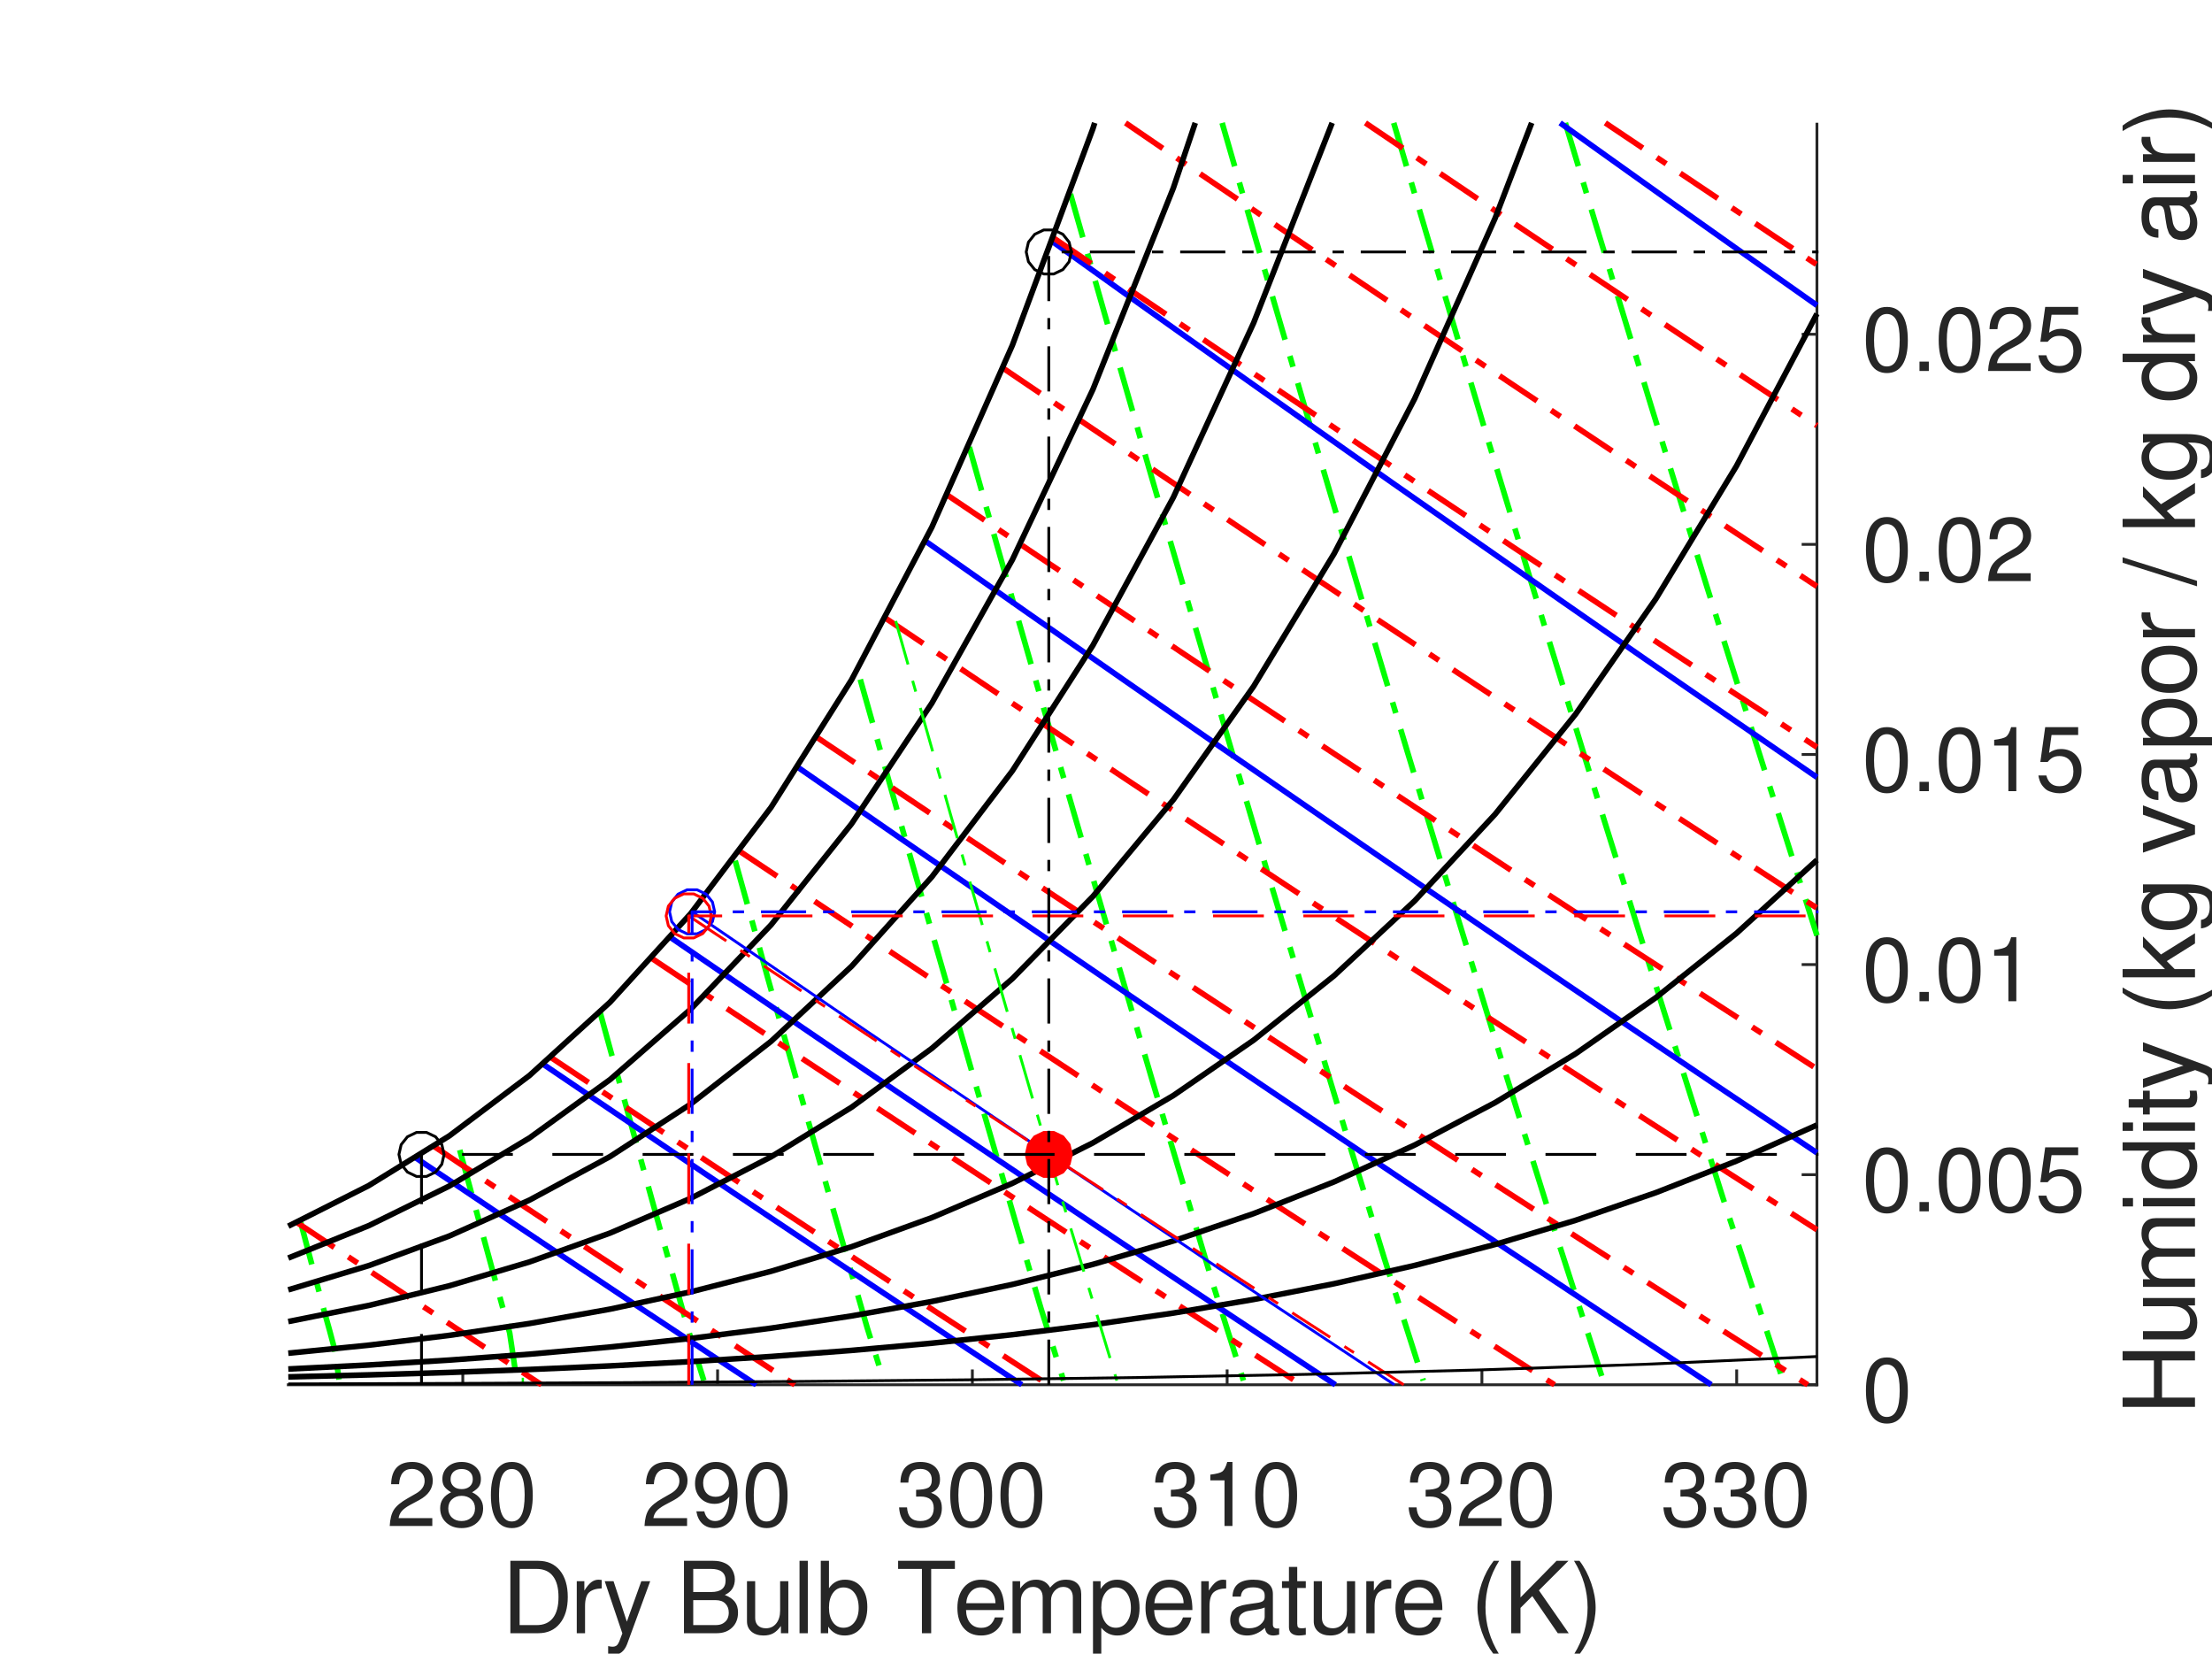
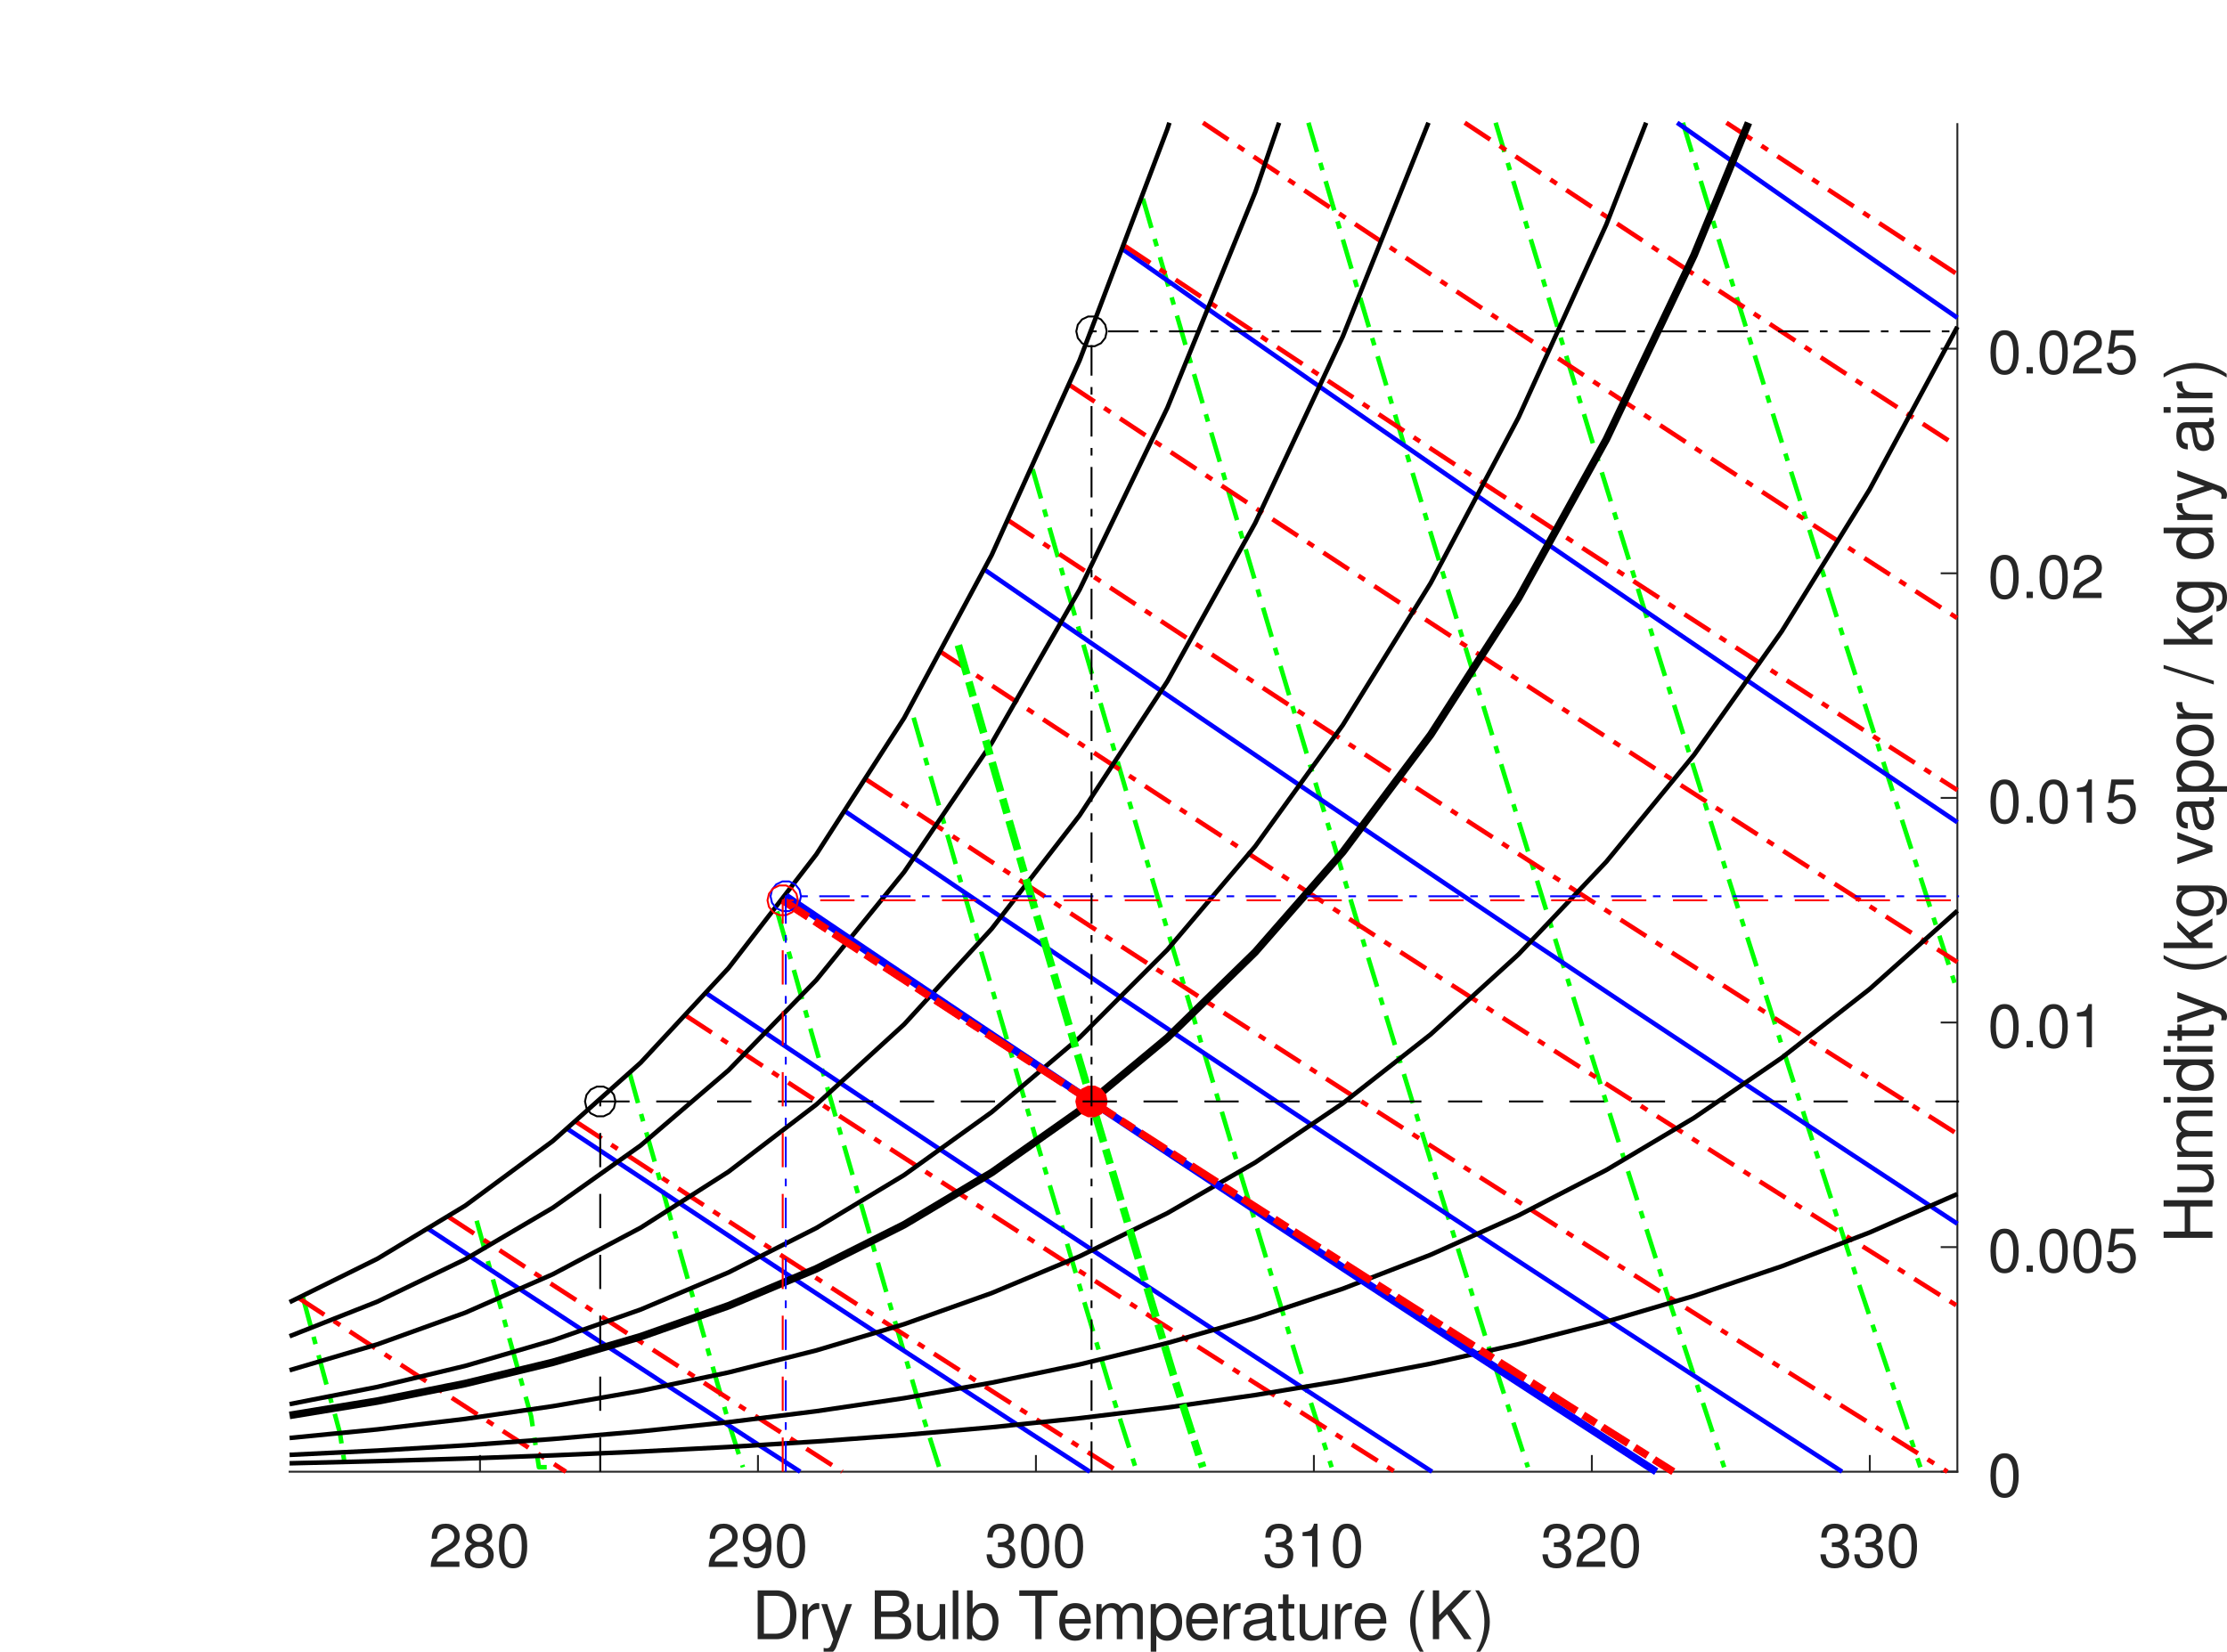
- <svg xmlns="http://www.w3.org/2000/svg" viewBox="0 0 392 293" height="293pt" width="392pt">
+ <svg xmlns="http://www.w3.org/2000/svg" viewBox="0 0 585 434" width="585pt" height="434pt">
  <defs />
-   <polygon fill="#ffffff" points="0,0 392,0 392,293 0,293" />
+   <polygon fill="#ffffff" points="0,0 585,0 585,434 0,434" />
  <g>
-     <polygon fill="#ffffff" points="0,293 392,293 392,0 0,0" shape-rendering="crispEdges" />
-     <clipPath id="cp00392293">
-       <polygon points="0,293 392,293 392,0 0,0" />
+     <polygon fill="#ffffff" shape-rendering="crispEdges" points="0,434 585,434 585,0 0,0" />
+     <clipPath id="cp00585434">
+       <polygon points="0,434 585,434 585,0 0,0" />
    </clipPath>
-     <g clip-path="url(#cp00392293)">
-       <polygon fill="#ffffff" shape-rendering="crispEdges" points="321.989,245.357 51.089,245.357 51.089,22 321.989,22" />
-       <polyline fill="none" stroke-linecap="butt" stroke="#262626" stroke-linejoin="miter" stroke-width="0.5" points="82.017,245.357 82.017,242.644" />
-       <polyline fill="none" stroke-linecap="butt" stroke="#262626" stroke-linejoin="miter" stroke-width="0.5" points="127.167,245.357 127.167,242.644" />
-       <polyline fill="none" stroke-linecap="butt" stroke="#262626" stroke-linejoin="miter" stroke-width="0.5" points="172.317,245.357 172.317,242.644" />
-       <polyline fill="none" stroke-linecap="butt" stroke="#262626" stroke-linejoin="miter" stroke-width="0.5" points="217.467,245.357 217.467,242.644" />
-       <polyline fill="none" stroke-linecap="butt" stroke="#262626" stroke-linejoin="miter" stroke-width="0.5" points="262.617,245.357 262.617,242.644" />
-       <polyline fill="none" stroke-linecap="butt" stroke="#262626" stroke-linejoin="miter" stroke-width="0.5" points="307.767,245.357 307.767,242.644" />
-       <g xml:space="preserve" font-style="normal" font-family="FreeSans" font-weight="normal" transform="translate(68.5167,270.376) rotate(-0,13.5,-13)" font-size="16">
-         <text x="0 9 18 " fill="rgb(38,38,38)" y="-0">280</text>
+     <g clip-path="url(#cp00585434)">
+       <polygon fill="#ffffff" shape-rendering="crispEdges" points="514.172,386.701 76.072,386.701 76.072,32.602 514.172,32.602" />
+       <polyline stroke-linecap="butt" stroke-linejoin="miter" stroke-width="0.5" stroke="#262626" fill="none" points="126.089,386.701 126.089,382.318" />
+       <polyline stroke-linecap="butt" stroke-linejoin="miter" stroke-width="0.5" stroke="#262626" fill="none" points="199.106,386.701 199.106,382.318" />
+       <polyline stroke-linecap="butt" stroke-linejoin="miter" stroke-width="0.5" stroke="#262626" fill="none" points="272.122,386.701 272.122,382.318" />
+       <polyline stroke-linecap="butt" stroke-linejoin="miter" stroke-width="0.5" stroke="#262626" fill="none" points="345.139,386.701 345.139,382.318" />
+       <polyline stroke-linecap="butt" stroke-linejoin="miter" stroke-width="0.5" stroke="#262626" fill="none" points="418.156,386.701 418.156,382.318" />
+       <polyline stroke-linecap="butt" stroke-linejoin="miter" stroke-width="0.5" stroke="#262626" fill="none" points="491.172,386.701 491.172,382.318" />
+       <g xml:space="preserve" font-weight="normal" font-family="FreeSans" font-style="normal" font-size="16" transform="translate(112.589,411.704) rotate(-0,13.5,-13)">
+         <text fill="rgb(38,38,38)" y="-0" x="0 9 18 ">280</text>
      </g>
-       <g xml:space="preserve" font-style="normal" font-family="FreeSans" font-weight="normal" transform="translate(113.667,270.376) rotate(-0,13.5,-13)" font-size="16">
-         <text x="0 9 18 " fill="rgb(38,38,38)" y="-0">290</text>
+       <g xml:space="preserve" font-weight="normal" font-family="FreeSans" font-style="normal" font-size="16" transform="translate(185.605,411.704) rotate(-0,13.5,-13)">
+         <text fill="rgb(38,38,38)" y="-0" x="0 9 18 ">290</text>
      </g>
-       <g xml:space="preserve" font-style="normal" font-family="FreeSans" font-weight="normal" transform="translate(158.817,270.376) rotate(-0,13.5,-13)" font-size="16">
-         <text x="0 9 18 " fill="rgb(38,38,38)" y="-0">300</text>
+       <g xml:space="preserve" font-weight="normal" font-family="FreeSans" font-style="normal" font-size="16" transform="translate(258.622,411.704) rotate(-0,13.5,-13)">
+         <text fill="rgb(38,38,38)" y="-0" x="0 9 18 ">300</text>
      </g>
-       <g xml:space="preserve" font-style="normal" font-family="FreeSans" font-weight="normal" transform="translate(203.967,270.376) rotate(-0,13.5,-13)" font-size="16">
-         <text x="0 9 18 " fill="rgb(38,38,38)" y="-0">310</text>
+       <g xml:space="preserve" font-weight="normal" font-family="FreeSans" font-style="normal" font-size="16" transform="translate(331.639,411.704) rotate(-0,13.5,-13)">
+         <text fill="rgb(38,38,38)" y="-0" x="0 9 18 ">310</text>
      </g>
-       <g xml:space="preserve" font-style="normal" font-family="FreeSans" font-weight="normal" transform="translate(249.117,270.376) rotate(-0,13.5,-13)" font-size="16">
-         <text x="0 9 18 " fill="rgb(38,38,38)" y="-0">320</text>
+       <g xml:space="preserve" font-weight="normal" font-family="FreeSans" font-style="normal" font-size="16" transform="translate(404.655,411.704) rotate(-0,13.5,-13)">
+         <text fill="rgb(38,38,38)" y="-0" x="0 9 18 ">320</text>
      </g>
-       <g xml:space="preserve" font-style="normal" font-family="FreeSans" font-weight="normal" transform="translate(294.267,270.376) rotate(-0,13.5,-13)" font-size="16">
-         <text x="0 9 18 " fill="rgb(38,38,38)" y="-0">330</text>
+       <g xml:space="preserve" font-weight="normal" font-family="FreeSans" font-style="normal" font-size="16" transform="translate(477.672,411.704) rotate(-0,13.5,-13)">
+         <text fill="rgb(38,38,38)" y="-0" x="0 9 18 ">330</text>
      </g>
-       <polyline fill="none" stroke-linecap="butt" stroke="#262626" stroke-linejoin="miter" stroke-width="0.5" points="321.989,245.357 319.282,245.357" />
-       <polyline fill="none" stroke-linecap="butt" stroke="#262626" stroke-linejoin="miter" stroke-width="0.5" points="321.989,208.131 319.282,208.131" />
-       <polyline fill="none" stroke-linecap="butt" stroke="#262626" stroke-linejoin="miter" stroke-width="0.5" points="321.989,170.905 319.282,170.905" />
-       <polyline fill="none" stroke-linecap="butt" stroke="#262626" stroke-linejoin="miter" stroke-width="0.5" points="321.989,133.679 319.282,133.679" />
-       <polyline fill="none" stroke-linecap="butt" stroke="#262626" stroke-linejoin="miter" stroke-width="0.5" points="321.989,96.453 319.282,96.453" />
-       <polyline fill="none" stroke-linecap="butt" stroke="#262626" stroke-linejoin="miter" stroke-width="0.5" points="321.989,59.227 319.282,59.227" />
-       <g xml:space="preserve" font-style="normal" font-family="FreeSans" font-weight="normal" transform="translate(329.986,251.857) rotate(-0,-0,-6.5)" font-size="16">
-         <text x="0 " fill="rgb(38,38,38)" y="-0">0</text>
+       <polyline stroke-linecap="butt" stroke-linejoin="miter" stroke-width="0.5" stroke="#262626" fill="none" points="514.172,386.701 509.791,386.701" />
+       <polyline stroke-linecap="butt" stroke-linejoin="miter" stroke-width="0.5" stroke="#262626" fill="none" points="514.172,327.684 509.791,327.684" />
+       <polyline stroke-linecap="butt" stroke-linejoin="miter" stroke-width="0.5" stroke="#262626" fill="none" points="514.172,268.668 509.791,268.668" />
+       <polyline stroke-linecap="butt" stroke-linejoin="miter" stroke-width="0.5" stroke="#262626" fill="none" points="514.172,209.651 509.791,209.651" />
+       <polyline stroke-linecap="butt" stroke-linejoin="miter" stroke-width="0.5" stroke="#262626" fill="none" points="514.172,150.635 509.791,150.635" />
+       <polyline stroke-linecap="butt" stroke-linejoin="miter" stroke-width="0.5" stroke="#262626" fill="none" points="514.172,91.619 509.791,91.619" />
+       <g xml:space="preserve" font-weight="normal" font-family="FreeSans" font-style="normal" font-size="16" transform="translate(522.174,393.201) rotate(-0,-0,-6.5)">
+         <text fill="rgb(38,38,38)" y="-0" x="0 ">0</text>
      </g>
-       <g xml:space="preserve" font-style="normal" font-family="FreeSans" font-weight="normal" transform="translate(329.986,214.631) rotate(-0,-0,-6.5)" font-size="16">
-         <text x="0 9 13 22 31 " fill="rgb(38,38,38)" y="-0">0.005</text>
+       <g xml:space="preserve" font-weight="normal" font-family="FreeSans" font-style="normal" font-size="16" transform="translate(522.174,334.184) rotate(-0,-0,-6.5)">
+         <text fill="rgb(38,38,38)" y="-0" x="0 9 13 22 31 ">0.005</text>
      </g>
-       <g xml:space="preserve" font-style="normal" font-family="FreeSans" font-weight="normal" transform="translate(329.986,177.405) rotate(-0,-0,-6.5)" font-size="16">
-         <text x="0 9 13 22 " fill="rgb(38,38,38)" y="-0">0.01</text>
+       <g xml:space="preserve" font-weight="normal" font-family="FreeSans" font-style="normal" font-size="16" transform="translate(522.174,275.168) rotate(-0,-0,-6.5)">
+         <text fill="rgb(38,38,38)" y="-0" x="0 9 13 22 ">0.01</text>
      </g>
-       <g xml:space="preserve" font-style="normal" font-family="FreeSans" font-weight="normal" transform="translate(329.986,140.179) rotate(-0,-0,-6.5)" font-size="16">
-         <text x="0 9 13 22 31 " fill="rgb(38,38,38)" y="-0">0.015</text>
+       <g xml:space="preserve" font-weight="normal" font-family="FreeSans" font-style="normal" font-size="16" transform="translate(522.174,216.151) rotate(-0,-0,-6.5)">
+         <text fill="rgb(38,38,38)" y="-0" x="0 9 13 22 31 ">0.015</text>
      </g>
-       <g xml:space="preserve" font-style="normal" font-family="FreeSans" font-weight="normal" transform="translate(329.986,102.953) rotate(-0,-0,-6.5)" font-size="16">
-         <text x="0 9 13 22 " fill="rgb(38,38,38)" y="-0">0.02</text>
+       <g xml:space="preserve" font-weight="normal" font-family="FreeSans" font-style="normal" font-size="16" transform="translate(522.174,157.135) rotate(-0,-0,-6.5)">
+         <text fill="rgb(38,38,38)" y="-0" x="0 9 13 22 ">0.02</text>
      </g>
-       <g xml:space="preserve" font-style="normal" font-family="FreeSans" font-weight="normal" transform="translate(329.986,65.7266) rotate(-0,-0,-6.5)" font-size="16">
-         <text x="0 9 13 22 31 " fill="rgb(38,38,38)" y="-0">0.025</text>
+       <g xml:space="preserve" font-weight="normal" font-family="FreeSans" font-style="normal" font-size="16" transform="translate(522.174,98.1187) rotate(-0,-0,-6.5)">
+         <text fill="rgb(38,38,38)" y="-0" x="0 9 13 22 31 ">0.025</text>
      </g>
-       <polyline fill="none" stroke-linecap="square" stroke="#262626" stroke-linejoin="miter" stroke-dasharray="16,0" stroke-width="0.5" points="321.989,245.357 51.089,245.357" />
-       <polyline fill="none" stroke-linecap="square" stroke="#262626" stroke-linejoin="miter" stroke-dasharray="16,0" stroke-width="0.5" points="321.989,245.357 321.989,22" />
-       <g xml:space="preserve" font-style="normal" font-family="FreeSans" font-weight="normal" transform="translate(89.0391,293.376) rotate(-0,97.5,-18)" font-size="17.6">
-         <text x="0 12 18 26 30 42 51 55 65 69 80 89 103 113 122 128 138 143 152 158 167 171 177 189 " fill="rgb(38,38,38)" y="-4">Dry Bulb Temperature (K)</text>
+       <polyline stroke-linecap="square" stroke-linejoin="miter" stroke-width="0.5" stroke="#262626" fill="none" stroke-dasharray="16,0" points="514.172,386.701 76.072,386.701" />
+       <polyline stroke-linecap="square" stroke-linejoin="miter" stroke-width="0.5" stroke="#262626" fill="none" stroke-dasharray="16,0" points="514.172,386.701 514.172,32.602" />
+       <g xml:space="preserve" font-weight="normal" font-family="FreeSans" font-style="normal" font-size="17.6" transform="translate(197.622,434.704) rotate(-0,97.5,-18)">
+         <text fill="rgb(38,38,38)" y="-4" x="0 12 18 26 30 42 51 55 65 69 80 89 103 113 122 128 138 143 152 158 167 171 177 189 ">Dry Bulb Temperature (K)</text>
      </g>
-       <g xml:space="preserve" font-style="normal" font-family="FreeSans" font-weight="normal" transform="translate(257.986,151.679) rotate(-90,117,-18)" font-size="17.6">
-         <text x="0 13 22 36 40 50 54 59 67 71 77 86 96 100 109 119 129 138 144 148 153 157 166 176 180 190 196 204 208 218 222 228 " fill="rgb(38,38,38)" y="-4">Humidity (kg vapor / kg dry air)</text>
+       <g xml:space="preserve" font-weight="normal" font-family="FreeSans" font-style="normal" font-size="17.6" transform="translate(450.174,227.651) rotate(-90,117,-18)">
+         <text fill="rgb(38,38,38)" y="-4" x="0 13 22 36 40 50 54 59 67 71 77 86 96 100 109 119 129 138 144 148 153 157 166 176 180 190 196 204 208 218 222 228 ">Humidity (kg vapor / kg dry air)</text>
      </g>
-       <polyline fill="none" stroke-linecap="butt" stroke="#00ff00" stroke-linejoin="round" stroke-dasharray="8,3,2,3" stroke-width="1" points="53.211,216.291 54.069,219.539 54.927,222.782 55.785,226.02 56.642,229.255 57.5,232.484 58.403,235.709 59.261,238.929 60.119,244.613 60.977,244.613" />
-       <polyline fill="none" stroke-linecap="butt" stroke="#00ff00" stroke-linejoin="round" stroke-dasharray="8,3,2,3" stroke-width="1" points="81.475,203.759 82.739,208.418 84.003,213.067 85.268,217.708 86.532,222.339 87.796,226.961 89.06,231.574 90.324,236.177 91.588,244.613 92.853,244.613" />
-       <polyline fill="none" stroke-linecap="butt" stroke="#00ff00" stroke-linejoin="round" stroke-dasharray="8,3,2,3" stroke-width="1" points="106.353,179.387 108.384,186.809 110.461,194.209 112.493,201.585 114.525,208.937 116.557,216.267 118.588,223.574 120.62,230.858 122.697,238.119 124.729,244.613" />
-       <polyline fill="none" stroke-linecap="butt" stroke="#00ff00" stroke-linejoin="round" stroke-dasharray="8,3,2,3" stroke-width="1" points="130.282,152.493 133.217,162.998 136.107,173.45 139.041,183.859 141.976,194.222 144.911,204.539 147.8,214.811 150.735,225.038 153.67,235.22 156.605,244.613" />
-       <polyline fill="none" stroke-linecap="butt" stroke="#00ff00" stroke-linejoin="round" stroke-dasharray="8,3,2,3" stroke-width="1" points="152.451,120.382 156.469,134.602 160.442,148.733 164.461,162.782 168.479,176.749 172.452,190.633 176.471,204.435 180.444,218.156 184.462,231.796 188.481,244.613" />
-       <polyline fill="none" stroke-linecap="butt" stroke="#00ff00" stroke-linejoin="round" stroke-dasharray="8,3,2,3" stroke-width="1" points="171.775,79.202 177.148,98.247 182.566,117.143 187.939,135.898 193.357,154.496 198.775,172.953 204.148,191.265 209.566,209.436 214.939,227.466 220.357,244.613" />
-       <polyline fill="none" stroke-linecap="butt" stroke="#00ff00" stroke-linejoin="round" stroke-dasharray="8,3,2,3" stroke-width="1" points="189.7,34.367 196.653,58.758 203.606,82.902 210.559,106.802 217.512,130.47 224.42,153.9 231.373,177.101 238.326,200.075 245.279,222.826 252.233,244.613" />
-       <polyline fill="none" stroke-linecap="butt" stroke="#00ff00" stroke-linejoin="round" stroke-dasharray="8,3,2,3" stroke-width="1" points="216.581,21.777 223.382,45.312 232.051,74.944 240.719,104.211 249.388,133.12 258.057,161.688 266.726,189.912 275.44,217.799 284.109,244.613" />
-       <polyline fill="none" stroke-linecap="butt" stroke="#00ff00" stroke-linejoin="round" stroke-dasharray="8,3,2,3" stroke-width="1" points="246.989,21.777 252.729,41.217 263.249,76.485 273.814,111.239 284.334,145.487 294.899,179.254 305.419,212.539 315.985,244.613" />
-       <polyline fill="none" stroke-linecap="butt" stroke="#00ff00" stroke-linejoin="round" stroke-dasharray="8,3,2,3" stroke-width="1" points="277.401,21.777 282.754,39.594 292.552,71.757 302.349,103.503 312.192,134.833 321.989,165.753" />
-       <polyline fill="none" stroke-linecap="butt" stroke="#0000ff" stroke-linejoin="round" stroke-width="1" points="73.664,205.139 80.391,209.647 87.074,214.145 93.801,218.633 100.483,223.112 107.21,227.581 113.893,232.04 120.62,236.488 127.302,240.928 134.03,245.357" />
-       <polyline fill="none" stroke-linecap="butt" stroke="#0000ff" stroke-linejoin="round" stroke-width="1" points="96.239,188.549 105.675,194.94 115.112,201.311 124.503,207.663 133.939,213.993 143.376,220.306 152.812,226.597 162.248,232.869 171.64,239.123 181.076,245.356" />
-       <polyline fill="none" stroke-linecap="butt" stroke="#0000ff" stroke-linejoin="round" stroke-width="1" points="118.814,166.088 131.908,175.046 145.001,183.968 158.095,192.852 171.188,201.697 184.282,210.504 197.375,219.273 210.469,228.004 223.562,236.698 236.656,245.354" />
-       <polyline fill="none" stroke-linecap="butt" stroke="#0000ff" stroke-linejoin="round" stroke-width="1" points="141.389,135.95 159.359,148.398 177.374,160.772 195.344,173.069 213.313,185.295 231.328,197.448 249.298,209.529 267.268,221.538 285.282,233.477 303.252,245.346" />
-       <polyline fill="none" stroke-linecap="butt" stroke="#0000ff" stroke-linejoin="round" stroke-width="1" points="163.964,95.85 181.528,108.179 199.091,120.434 216.654,132.622 234.218,144.735 251.736,156.781 269.299,168.753 286.863,180.655 304.426,192.489 321.989,204.256" />
-       <polyline fill="none" stroke-linecap="butt" stroke="#0000ff" stroke-linejoin="round" stroke-width="1" points="186.539,42.825 201.574,53.583 216.654,64.289 231.689,74.936 246.724,85.538 261.804,96.073 276.839,106.563 291.874,117.002 306.954,127.388 321.989,137.722" />
-       <polyline fill="none" stroke-linecap="butt" stroke="#0000ff" stroke-linejoin="round" stroke-width="1" points="276.473,21.777 284.379,27.428 296.886,36.355 309.438,45.252 321.989,54.104" />
-       <polyline fill="none" stroke-linecap="butt" stroke="#ff0000" stroke-linejoin="round" stroke-dasharray="8,3,2,3" stroke-width="1" points="52.579,216.575 57.41,219.794 62.196,223.007 67.027,226.216 71.858,229.418 76.689,232.616 81.52,235.809 86.306,238.997 91.137,242.179 95.968,245.357" />
-       <polyline fill="none" stroke-linecap="butt" stroke="#ff0000" stroke-linejoin="round" stroke-dasharray="8,3,2,3" stroke-width="1" points="76.915,203.121 84.003,207.858 91.092,212.583 98.226,217.298 105.314,222.002 112.448,226.694 119.536,231.377 126.625,236.048 133.759,240.708 140.847,245.357" />
-       <polyline fill="none" stroke-linecap="butt" stroke="#ff0000" stroke-linejoin="round" stroke-dasharray="8,3,2,3" stroke-width="1" points="97.639,187.366 107.436,193.892 117.189,200.397 126.986,206.881 136.784,213.345 146.581,219.788 156.379,226.211 166.131,232.613 175.929,238.995 185.727,245.357" />
-       <polyline fill="none" stroke-linecap="butt" stroke="#ff0000" stroke-linejoin="round" stroke-dasharray="8,3,2,3" stroke-width="1" points="115.518,169.811 128.296,178.344 141.073,186.843 153.896,195.306 166.673,203.734 179.451,212.127 192.228,220.486 205.051,228.81 217.828,237.1 230.606,245.357" />
-       <polyline fill="none" stroke-linecap="butt" stroke="#ff0000" stroke-linejoin="round" stroke-dasharray="8,3,2,3" stroke-width="1" points="131.05,150.81 147.123,161.531 163.151,172.201 179.225,182.814 195.253,193.373 211.327,203.877 227.355,214.327 243.383,224.724 259.457,235.066 275.485,245.357" />
-       <polyline fill="none" stroke-linecap="butt" stroke="#ff0000" stroke-linejoin="round" stroke-dasharray="8,3,2,3" stroke-width="1" points="144.821,130.678 164.325,143.745 183.83,156.729 203.335,169.624 222.84,182.445 242.345,195.184 261.849,207.844 281.354,220.426 300.859,232.93 320.364,245.357" />
-       <polyline fill="none" stroke-linecap="butt" stroke="#ff0000" stroke-linejoin="round" stroke-dasharray="8,3,2,3" stroke-width="1" points="156.966,109.556 175.297,121.878 193.628,134.126 211.959,146.306 230.29,158.412 248.621,170.443 266.997,182.408 285.328,194.303 303.658,206.128 321.989,217.886" />
-       <polyline fill="none" stroke-linecap="butt" stroke="#ff0000" stroke-linejoin="round" stroke-dasharray="8,3,2,3" stroke-width="1" points="167.847,87.697 185.004,99.245 202.116,110.733 219.228,122.154 236.385,133.515 253.497,144.809 270.609,156.044 287.721,167.22 304.877,178.334 321.989,189.388" />
-       <polyline fill="none" stroke-linecap="butt" stroke="#ff0000" stroke-linejoin="round" stroke-dasharray="8,3,2,3" stroke-width="1" points="177.735,65.213 193.763,76.06 209.791,86.856 225.82,97.599 241.848,108.283 257.876,118.908 273.905,129.487 289.933,140.007 305.961,150.475 321.989,160.891" />
-       <polyline fill="none" stroke-linecap="butt" stroke="#ff0000" stroke-linejoin="round" stroke-dasharray="8,3,2,3" stroke-width="1" points="186.765,42.207 201.8,52.422 216.835,62.584 231.87,72.703 246.86,82.768 261.895,92.79 276.93,102.759 291.965,112.683 306.954,122.563 321.989,132.391" />
-       <polyline fill="none" stroke-linecap="butt" stroke="#ff0000" stroke-linejoin="round" stroke-dasharray="8,3,2,3" stroke-width="1" points="199.46,21.777 209.159,28.411 223.291,37.993 237.378,47.538 251.465,57.038 265.597,66.493 279.684,75.904 293.771,85.278 307.903,94.606 321.989,103.898" />
-       <polyline fill="none" stroke-linecap="butt" stroke="#ff0000" stroke-linejoin="round" stroke-dasharray="8,3,2,3" stroke-width="1" points="241.976,21.777 242.435,22.09 255.709,31.069 268.938,40.011 282.212,48.915 295.486,57.782 308.715,66.605 321.989,75.398" />
-       <polyline fill="none" stroke-linecap="butt" stroke="#ff0000" stroke-linejoin="round" stroke-dasharray="8,3,2,3" stroke-width="1" points="284.483,21.777 284.56,21.829 297.067,30.22 309.528,38.574 321.989,46.905" />
-       <polyline fill="none" stroke-linecap="butt" stroke="#000000" stroke-linejoin="round" stroke-width="1" points="51.089,243.96 65.356,243.605 79.624,243.172 93.846,242.647 108.114,242.014 122.381,241.254 136.648,240.346 150.916,239.267 165.138,237.99 179.406,236.484 193.673,234.716 207.94,232.649 222.163,230.241 236.43,227.447 250.697,224.215 264.965,220.49 279.232,216.211 293.455,211.308 307.722,205.709 321.989,199.333" />
-       <polyline fill="none" stroke-linecap="butt" stroke="#000000" stroke-linejoin="round" stroke-width="1" points="51.089,242.562 65.356,241.851 79.624,240.985 93.846,239.934 108.114,238.666 122.381,237.144 136.648,235.325 150.916,233.161 165.138,230.599 179.406,227.576 193.673,224.026 207.94,219.871 222.163,215.026 236.43,209.398 250.697,202.879 264.965,195.355 279.232,186.694 293.455,176.754 307.722,165.373 321.989,152.381" />
-       <polyline fill="none" stroke-linecap="butt" stroke="#000000" stroke-linejoin="round" stroke-width="1" points="51.089,239.764 65.356,238.34 79.624,236.604 93.846,234.498 108.114,231.955 122.381,228.901 136.648,225.248 150.916,220.9 165.138,215.745 179.406,209.657 193.673,202.497 207.94,194.102 222.163,184.295 236.43,172.875 250.697,159.618 264.965,144.259 279.232,126.524 293.455,106.087 307.722,82.582 321.989,55.601" />
-       <polyline fill="none" stroke-linecap="butt" stroke="#000000" stroke-linejoin="round" stroke-width="1" points="51.089,234.157 65.356,231.302 79.624,227.818 93.846,223.587 108.114,218.475 122.381,212.327 136.648,204.965 150.916,196.184 165.138,185.751 179.406,173.404 193.673,158.836 207.94,141.697 222.163,121.603 236.43,98.091 250.697,70.64 264.965,38.648 271.433,21.777" />
-       <polyline fill="none" stroke-linecap="butt" stroke="#000000" stroke-linejoin="round" stroke-width="1" points="51.089,228.537 65.356,224.243 79.624,218.998 93.846,212.625 108.114,204.917 122.381,195.634 136.648,184.502 150.916,171.203 165.138,155.367 179.406,136.582 193.673,114.351 207.94,88.114 222.163,57.209 236.079,21.777" />
-       <polyline fill="none" stroke-linecap="butt" stroke="#000000" stroke-linejoin="round" stroke-width="1" points="51.089,222.903 65.356,217.161 79.624,210.145 93.846,201.611 108.114,191.28 122.381,178.822 136.648,163.862 150.916,145.956 165.138,124.588 179.406,99.178 193.673,69.017 207.94,33.295 211.818,21.777" />
-       <polyline fill="none" stroke-linecap="butt" stroke="#000000" stroke-linejoin="round" stroke-width="1" points="51.089,217.255 65.356,210.059 79.624,201.258 93.846,190.545 108.114,177.562 122.381,161.889 136.648,143.038 150.916,120.434 165.138,93.408 179.406,61.177 193.673,22.812 193.997,21.777" />
-       <polyline fill="none" stroke-linecap="butt" stroke="#00ff00" stroke-linejoin="round" stroke-dasharray="8,3,2,3" stroke-width="0.5" points="158.734,110.037 168.531,144.603 178.327,178.671 188.123,212.253 197.919,244.613" />
-       <polyline fill="none" stroke-linecap="butt" stroke="#0000ff" stroke-linejoin="round" stroke-width="0.5" points="122.652,161.559 153.769,182.833 184.886,203.887 216.003,224.726 247.121,245.353" />
-       <polyline fill="none" stroke-linecap="butt" stroke="#ff0000" stroke-linejoin="round" stroke-dasharray="8,3,2,3" stroke-width="0.5" points="122.051,162.284 153.728,183.372 185.405,204.245 217.082,224.905 248.759,245.357" />
-       <polyline fill="none" stroke-linecap="butt" stroke="#000000" stroke-linejoin="round" stroke-width="0.5" points="51.089,245.204 81.189,245.112 111.289,244.974 141.389,244.771 171.489,244.481 201.589,244.072 231.689,243.507 261.789,242.739 291.889,241.711 321.989,240.356" />
-       <polygon fill="#ff0000" shape-rendering="crispEdges" points="189.466,206.28 188.356,207.671 186.752,208.444 184.972,208.444 183.368,207.671 182.258,206.28 181.862,204.544 182.258,202.808 183.368,201.417 184.972,200.644 186.752,200.644 188.356,201.417 189.466,202.808 189.862,204.544" />
-       <polyline fill="none" stroke-linecap="round" stroke="#ff0000" stroke-linejoin="round" stroke-width="0.5" points="189.862,204.544 189.466,206.28 188.356,207.671 186.752,208.444 184.972,208.444 183.368,207.671 182.258,206.28 181.862,204.544 182.258,202.808 183.368,201.417 184.972,200.644 186.752,200.644 188.356,201.417 189.466,202.808 189.862,204.544" />
-       <polyline fill="none" stroke-linecap="round" stroke="#0000ff" stroke-linejoin="round" stroke-width="0.5" points="126.652,161.559 126.256,163.294 125.146,164.686 123.542,165.458 121.762,165.458 120.158,164.686 119.048,163.294 118.652,161.559 119.048,159.823 120.158,158.431 121.762,157.659 123.542,157.659 125.146,158.431 126.256,159.823 126.652,161.559" />
-       <polyline fill="none" stroke-linecap="round" stroke="#ff0000" stroke-linejoin="round" stroke-width="0.5" points="126.05,162.283 125.654,164.019 124.544,165.411 122.94,166.183 121.16,166.183 119.556,165.411 118.446,164.019 118.05,162.283 118.446,160.548 119.556,159.156 121.16,158.384 122.94,158.384 124.544,159.156 125.654,160.548 126.05,162.283" />
-       <polyline fill="none" stroke-linecap="round" stroke="#000000" stroke-linejoin="round" stroke-width="0.5" points="78.696,204.544 78.3,206.28 77.19,207.671 75.586,208.444 73.806,208.444 72.202,207.671 71.092,206.28 70.696,204.544 71.092,202.808 72.202,201.417 73.806,200.644 75.586,200.644 77.19,201.417 78.3,202.808 78.696,204.544" />
-       <polyline fill="none" stroke-linecap="round" stroke="#000000" stroke-linejoin="round" stroke-width="0.5" points="189.862,44.641 189.466,46.376 188.356,47.768 186.752,48.541 184.972,48.541 183.368,47.768 182.258,46.376 181.862,44.641 182.258,42.905 183.368,41.513 184.972,40.741 186.752,40.741 188.356,41.513 189.466,42.905 189.862,44.641" />
-       <polyline fill="none" stroke-linecap="butt" stroke="#000000" stroke-linejoin="round" stroke-dasharray="9,7" stroke-width="0.5" points="74.696,245.357 74.696,204.544 322.26,204.544" />
-       <polyline fill="none" stroke-linecap="butt" stroke="#ff0000" stroke-linejoin="round" stroke-dasharray="9,7" stroke-width="0.5" points="122.05,245.357 122.05,162.283 322.26,162.283" />
-       <polyline fill="none" stroke-linecap="butt" stroke="#0000ff" stroke-linejoin="round" stroke-dasharray="8,3,2,3" stroke-width="0.5" points="122.652,245.357 122.652,161.559 322.26,161.559" />
-       <polyline fill="none" stroke-linecap="butt" stroke="#000000" stroke-linejoin="round" stroke-dasharray="8,3,2,3" stroke-width="0.5" points="185.862,245.357 185.862,44.641 322.26,44.641" />
+       <polyline stroke-linecap="butt" stroke-linejoin="round" stroke-width="1.2" stroke="#00ff00" fill="none" stroke-dasharray="8,3,2,3" points="79.504,340.621 80.891,345.769 82.279,350.911 83.666,356.045 85.053,361.172 86.441,366.292 87.901,371.405 89.288,376.51 90.676,385.52 92.063,385.52" />
+       <polyline stroke-linecap="butt" stroke-linejoin="round" stroke-width="1.2" stroke="#00ff00" fill="none" stroke-dasharray="8,3,2,3" points="125.213,320.752 127.257,328.139 129.302,335.51 131.346,342.867 133.391,350.208 135.435,357.536 137.479,364.849 139.524,372.147 141.568,385.52 143.613,385.52" />
+       <polyline stroke-linecap="butt" stroke-linejoin="round" stroke-width="1.2" stroke="#00ff00" fill="none" stroke-dasharray="8,3,2,3" points="165.445,282.115 168.731,293.882 172.089,305.613 175.375,317.307 178.661,328.962 181.947,340.583 185.232,352.167 188.518,363.714 191.877,375.225 195.163,385.52" />
+       <polyline stroke-linecap="butt" stroke-linejoin="round" stroke-width="1.2" stroke="#00ff00" fill="none" stroke-dasharray="8,3,2,3" points="204.144,239.478 208.89,256.133 213.563,272.702 218.309,289.204 223.055,305.633 227.801,321.989 232.474,338.274 237.22,354.487 241.966,370.629 246.712,385.52" />
+       <polyline stroke-linecap="butt" stroke-linejoin="round" stroke-width="1.2" stroke="#00ff00" fill="none" stroke-dasharray="8,3,2,3" points="239.995,188.571 246.493,211.115 252.919,233.518 259.417,255.79 265.916,277.933 272.341,299.944 278.84,321.825 285.265,343.577 291.764,365.202 298.262,385.52" />
+       <polyline stroke-linecap="butt" stroke-linejoin="round" stroke-width="1.2" stroke="#00ff00" fill="none" stroke-dasharray="8,3,2,3" points="271.246,123.287 279.935,153.48 288.697,183.436 297.386,213.169 306.148,242.653 314.91,271.915 323.599,300.946 332.361,329.752 341.05,358.336 349.812,385.52" />
+       <polyline stroke-linecap="butt" stroke-linejoin="round" stroke-width="1.2" stroke="#00ff00" fill="none" stroke-dasharray="8,3,2,3" points="300.234,52.208 311.478,90.875 322.723,129.153 333.967,167.042 345.212,204.564 356.384,241.709 367.628,278.49 378.873,314.913 390.117,350.981 401.362,385.52" />
+       <polyline stroke-linecap="butt" stroke-linejoin="round" stroke-width="1.2" stroke="#00ff00" fill="none" stroke-dasharray="8,3,2,3" points="343.705,32.248 354.704,69.558 368.723,116.535 382.742,162.934 396.762,208.766 410.781,254.055 424.8,298.8 438.892,343.012 452.912,385.52" />
+       <polyline stroke-linecap="butt" stroke-linejoin="round" stroke-width="1.2" stroke="#00ff00" fill="none" stroke-dasharray="8,3,2,3" points="392.883,32.248 402.165,63.067 419.178,118.979 436.264,174.076 453.277,228.371 470.363,281.904 487.375,334.673 504.461,385.52" />
+       <polyline stroke-linecap="butt" stroke-linejoin="round" stroke-width="1.2" stroke="#00ff00" fill="none" stroke-dasharray="8,3,2,3" points="442.064,32.248 450.721,60.493 466.566,111.484 482.41,161.813 498.328,211.481 514.172,260.5" />
+       <polyline stroke-linecap="butt" stroke-linejoin="round" stroke-width="1.2" stroke="#0000ff" fill="none" points="112.581,322.94 123.46,330.087 134.267,337.219 145.146,344.334 155.953,351.435 166.832,358.519 177.639,365.588 188.518,372.64 199.325,379.678 210.204,386.7" />
+       <polyline stroke-linecap="butt" stroke-linejoin="round" stroke-width="1.2" stroke="#0000ff" fill="none" points="149.089,296.64 164.35,306.772 179.61,316.872 194.798,326.942 210.058,336.978 225.318,346.985 240.579,356.96 255.839,366.903 271.027,376.817 286.288,386.699" />
+       <polyline stroke-linecap="butt" stroke-linejoin="round" stroke-width="1.2" stroke="#0000ff" fill="none" points="185.597,261.031 206.772,275.233 227.947,289.378 249.122,303.461 270.297,317.484 291.472,331.446 312.646,345.348 333.821,359.189 354.996,372.972 376.171,386.695" />
+       <polyline stroke-linecap="butt" stroke-linejoin="round" stroke-width="1.2" stroke="#0000ff" fill="none" points="222.106,213.251 251.166,232.987 280.3,252.604 309.361,272.099 338.421,291.481 367.555,310.748 396.616,329.9 425.676,348.94 454.81,367.866 483.871,386.682" />
+       <polyline stroke-linecap="butt" stroke-linejoin="round" stroke-width="1.2" stroke="#0000ff" fill="none" points="258.614,149.679 287.018,169.225 315.421,188.653 343.825,207.975 372.228,227.179 400.559,246.277 428.962,265.257 457.365,284.124 485.769,302.887 514.172,321.541" />
+       <polyline stroke-linecap="butt" stroke-linejoin="round" stroke-width="1.2" stroke="#0000ff" fill="none" points="295.122,65.616 319.437,82.672 343.825,99.645 368.139,116.524 392.454,133.331 416.841,150.033 441.156,166.664 465.471,183.212 489.858,199.678 514.172,216.061" />
+       <polyline stroke-linecap="butt" stroke-linejoin="round" stroke-width="1.2" stroke="#0000ff" fill="none" points="440.564,32.248 453.35,41.207 473.575,55.359 493.874,69.464 514.172,83.498" />
+       <polyline stroke-linecap="butt" stroke-linejoin="round" stroke-width="1.2" stroke="#ff0000" fill="none" stroke-dasharray="8,3,2,3" points="78.482,341.071 86.295,346.174 94.034,351.268 101.847,356.354 109.66,361.432 117.473,366.502 125.286,371.563 133.026,376.617 140.838,381.663 148.651,386.701" />
+       <polyline stroke-linecap="butt" stroke-linejoin="round" stroke-width="1.2" stroke="#ff0000" fill="none" stroke-dasharray="8,3,2,3" points="117.838,319.742 129.302,327.251 140.765,334.743 152.302,342.216 163.766,349.674 175.302,357.113 186.766,364.536 198.229,371.942 209.766,379.329 221.23,386.701" />
+       <polyline stroke-linecap="butt" stroke-linejoin="round" stroke-width="1.2" stroke="#ff0000" fill="none" stroke-dasharray="8,3,2,3" points="151.353,294.765 167.197,305.11 182.969,315.423 198.813,325.702 214.658,335.95 230.503,346.165 246.347,356.347 262.119,366.497 277.964,376.615 293.808,386.701" />
+       <polyline stroke-linecap="butt" stroke-linejoin="round" stroke-width="1.2" stroke="#ff0000" fill="none" stroke-dasharray="8,3,2,3" points="180.267,266.933 200.931,280.462 221.595,293.935 242.332,307.352 262.995,320.713 283.659,334.019 304.323,347.272 325.059,360.468 345.723,373.611 366.387,386.701" />
+       <polyline stroke-linecap="butt" stroke-linejoin="round" stroke-width="1.2" stroke="#ff0000" fill="none" stroke-dasharray="8,3,2,3" points="205.385,236.811 231.379,253.807 257.3,270.723 283.294,287.548 309.215,304.288 335.209,320.94 361.13,337.507 387.05,353.989 413.044,370.386 438.965,386.701" />
+       <polyline stroke-linecap="butt" stroke-linejoin="round" stroke-width="1.2" stroke="#ff0000" fill="none" stroke-dasharray="8,3,2,3" points="227.655,204.895 259.198,225.609 290.741,246.194 322.285,266.638 353.828,286.963 385.371,307.158 416.914,327.23 448.457,347.176 480.001,367 511.544,386.701" />
+       <polyline stroke-linecap="butt" stroke-linejoin="round" stroke-width="1.2" stroke="#ff0000" fill="none" stroke-dasharray="8,3,2,3" points="247.297,171.409 276.941,190.943 306.586,210.36 336.231,229.67 365.876,248.862 395.52,267.936 425.238,286.904 454.883,305.762 484.528,324.509 514.172,343.149" />
+       <polyline stroke-linecap="butt" stroke-linejoin="round" stroke-width="1.2" stroke="#ff0000" fill="none" stroke-dasharray="8,3,2,3" points="264.894,136.754 292.64,155.061 320.313,173.274 347.987,191.38 375.733,209.392 403.406,227.297 431.079,245.108 458.753,262.825 486.499,280.445 514.172,297.971" />
+       <polyline stroke-linecap="butt" stroke-linejoin="round" stroke-width="1.2" stroke="#ff0000" fill="none" stroke-dasharray="8,3,2,3" points="280.884,101.109 306.805,118.306 332.726,135.421 358.647,152.453 384.568,169.391 410.489,186.234 436.41,203.006 462.331,219.684 488.252,236.28 514.172,252.792" />
+       <polyline stroke-linecap="butt" stroke-linejoin="round" stroke-width="1.2" stroke="#ff0000" fill="none" stroke-dasharray="8,3,2,3" points="295.488,64.636 319.802,80.831 344.117,96.942 368.431,112.983 392.673,128.941 416.987,144.828 441.302,160.632 465.616,176.366 489.858,192.029 514.172,207.609" />
+       <polyline stroke-linecap="butt" stroke-linejoin="round" stroke-width="1.2" stroke="#ff0000" fill="none" stroke-dasharray="8,3,2,3" points="316.018,32.248 331.704,42.765 354.558,57.956 377.339,73.088 400.12,88.149 422.975,103.139 445.756,118.058 468.537,132.918 491.391,147.708 514.172,162.438" />
+       <polyline stroke-linecap="butt" stroke-linejoin="round" stroke-width="1.2" stroke="#ff0000" fill="none" stroke-dasharray="8,3,2,3" points="384.775,32.248 385.517,32.744 406.984,46.979 428.378,61.154 449.845,75.271 471.312,89.329 492.706,103.316 514.172,117.255" />
+       <polyline stroke-linecap="butt" stroke-linejoin="round" stroke-width="1.2" stroke="#ff0000" fill="none" stroke-dasharray="8,3,2,3" points="453.517,32.248 453.642,32.331 473.868,45.633 494.02,58.876 514.172,72.084" />
+       <polyline stroke-linecap="butt" stroke-linejoin="round" stroke-width="1.2" stroke="#000000" fill="none" points="76.072,384.486 99.146,383.923 122.219,383.236 145.219,382.404 168.292,381.4 191.366,380.196 214.439,378.757 237.512,377.046 260.513,375.02 283.586,372.633 306.659,369.83 329.733,366.554 352.733,362.736 375.806,358.307 398.879,353.183 421.952,347.278 445.026,340.493 468.026,332.721 491.099,323.845 514.172,313.736" />
+       <polyline stroke-linecap="butt" stroke-linejoin="round" stroke-width="1.2" stroke="#000000" fill="none" points="76.072,382.27 99.146,381.143 122.219,379.769 145.219,378.103 168.292,376.092 191.366,373.679 214.439,370.796 237.512,367.366 260.513,363.303 283.586,358.511 306.659,352.883 329.733,346.296 352.733,338.615 375.806,329.692 398.879,319.358 421.952,307.43 445.026,293.699 468.026,277.94 491.099,259.898 514.172,239.301" />
+       <polyline stroke-linecap="butt" stroke-linejoin="round" stroke-width="1.2" stroke="#000000" fill="none" points="76.072,377.833 99.146,375.576 122.219,372.823 145.219,369.484 168.292,365.453 191.366,360.612 214.439,354.821 237.512,347.928 260.513,339.755 283.586,330.104 306.659,318.751 329.733,305.443 352.733,289.896 375.806,271.791 398.879,250.774 421.952,226.424 445.026,198.308 468.026,165.909 491.099,128.646 514.172,85.871" />
+       <polyline stroke-linecap="butt" stroke-linejoin="round" stroke-width="1.2" stroke="#000000" fill="none" points="76.072,368.945 99.146,364.418 122.219,358.894 145.219,352.188 168.292,344.084 191.366,334.336 214.439,322.664 237.512,308.743 260.513,292.205 283.586,272.629 306.659,249.535 329.733,222.364 352.733,190.507 375.806,153.232 398.879,109.713 421.952,58.995 432.414,32.248" />
+       <polyline stroke-linecap="butt" stroke-linejoin="round" stroke-width="1.2" stroke="#000000" fill="none" points="76.072,360.035 99.146,353.226 122.219,344.912 145.219,334.809 168.292,322.589 191.366,307.872 214.439,290.224 237.512,269.14 260.513,244.034 283.586,214.255 306.659,179.01 329.733,137.415 352.733,88.42 375.238,32.248" />
+       <polyline stroke-linecap="butt" stroke-linejoin="round" stroke-width="1.2" stroke="#000000" fill="none" points="76.072,351.103 99.146,342 122.219,330.877 145.219,317.348 168.292,300.969 191.366,281.219 214.439,257.502 237.512,229.115 260.513,195.24 283.586,154.955 306.659,107.14 329.733,50.508 336.003,32.248" />
+       <polyline stroke-linecap="butt" stroke-linejoin="round" stroke-width="1.2" stroke="#000000" fill="none" points="76.072,342.149 99.146,330.74 122.219,316.787 145.219,299.805 168.292,279.221 191.366,254.374 214.439,224.488 237.512,188.653 260.513,145.808 283.586,94.711 306.659,33.889 307.183,32.248" />
+       <polyline stroke-linecap="butt" stroke-linejoin="round" stroke-width="2" stroke="#00ff00" fill="none" stroke-dasharray="8,2,4,2,8,2,4,2" points="251.75,169.527 258.883,194.29 266.016,218.891 273.149,243.332 280.282,267.614 287.415,291.74 294.549,315.709 301.682,339.525 308.815,363.188 315.948,385.52" />
+       <polyline stroke-linecap="butt" stroke-linejoin="round" stroke-width="2" stroke="#0000ff" fill="none" points="206.407,235.497 231.814,252.649 257.221,269.711 282.628,286.684 308.035,303.568 333.442,320.365 358.849,337.075 384.256,353.699 409.663,370.237 435.07,386.689" />
+       <polyline stroke-linecap="butt" stroke-linejoin="round" stroke-width="2" stroke="#ff0000" fill="none" stroke-dasharray="8,2,4,2,8,2,4,2" points="205.606,236.56 231.601,253.59 257.595,270.532 283.59,287.386 309.584,304.152 335.579,320.832 361.574,337.426 387.568,353.935 413.562,370.36 439.557,386.701" />
+       <polyline stroke-linecap="butt" stroke-linejoin="round" stroke-width="2" stroke="#000000" fill="none" points="76.072,371.901 99.13,368.131 122.188,363.53 145.246,357.945 168.304,351.2 191.362,343.09 214.42,333.383 237.478,321.813 260.536,308.077 283.594,291.831 306.651,272.682 329.709,250.185 352.767,223.834 375.825,193.051 398.883,157.18 421.941,115.47 444.999,67.06 459.307,32.248" />
+       <polygon fill="#ff0000" shape-rendering="crispEdges" points="290.329,291.148 289.219,292.54 287.615,293.313 285.835,293.313 284.231,292.54 283.121,291.148 282.725,289.413 283.121,287.677 284.231,286.286 285.835,285.513 287.615,285.513 289.219,286.286 290.329,287.677 290.725,289.413" />
+       <polyline stroke-linecap="round" stroke-linejoin="round" stroke-width="0.5" stroke="#ff0000" fill="none" points="290.725,289.413 290.329,291.148 289.219,292.54 287.615,293.313 285.835,293.313 284.231,292.54 283.121,291.148 282.725,289.413 283.121,287.677 284.231,286.286 285.835,285.513 287.615,285.513 289.219,286.286 290.329,287.677 290.725,289.413" />
+       <polyline stroke-linecap="round" stroke-linejoin="round" stroke-width="0.5" stroke="#0000ff" fill="none" points="210.407,235.497 210.011,237.232 208.901,238.624 207.297,239.397 205.517,239.397 203.913,238.624 202.803,237.232 202.407,235.497 202.803,233.761 203.913,232.369 205.517,231.597 207.297,231.597 208.901,232.369 210.011,233.761 210.407,235.497" />
+       <polyline stroke-linecap="round" stroke-linejoin="round" stroke-width="0.5" stroke="#ff0000" fill="none" points="209.606,236.56 209.209,238.296 208.1,239.688 206.496,240.46 204.716,240.46 203.112,239.688 202.002,238.296 201.606,236.56 202.002,234.825 203.112,233.433 204.716,232.66 206.496,232.66 208.1,233.433 209.209,234.825 209.606,236.56" />
+       <polyline stroke-linecap="round" stroke-linejoin="round" stroke-width="0.5" stroke="#000000" fill="none" points="161.669,289.413 161.273,291.148 160.163,292.54 158.559,293.313 156.779,293.313 155.175,292.54 154.065,291.148 153.669,289.413 154.065,287.677 155.175,286.286 156.779,285.513 158.559,285.513 160.163,286.286 161.273,287.677 161.669,289.413" />
+       <polyline stroke-linecap="round" stroke-linejoin="round" stroke-width="0.5" stroke="#000000" fill="none" points="290.725,87.06 290.329,88.795 289.219,90.187 287.615,90.959 285.835,90.959 284.231,90.187 283.121,88.795 282.725,87.06 283.121,85.324 284.231,83.932 285.835,83.16 287.615,83.16 289.219,83.932 290.329,85.324 290.725,87.06" />
+       <polyline stroke-linecap="butt" stroke-linejoin="round" stroke-width="0.5" stroke="#000000" fill="none" stroke-dasharray="9,7" points="157.669,386.701 157.669,289.413 514.611,289.413" />
+       <polyline stroke-linecap="butt" stroke-linejoin="round" stroke-width="0.5" stroke="#ff0000" fill="none" stroke-dasharray="9,7" points="205.606,386.701 205.606,236.56 514.611,236.56" />
+       <polyline stroke-linecap="butt" stroke-linejoin="round" stroke-width="0.5" stroke="#0000ff" fill="none" stroke-dasharray="8,3,2,3" points="206.407,386.701 206.407,235.497 514.611,235.497" />
+       <polyline stroke-linecap="butt" stroke-linejoin="round" stroke-width="0.5" stroke="#000000" fill="none" stroke-dasharray="8,3,2,3" points="286.726,386.701 286.726,87.06 514.611,87.06" />
    </g>
  </g>
</svg>
